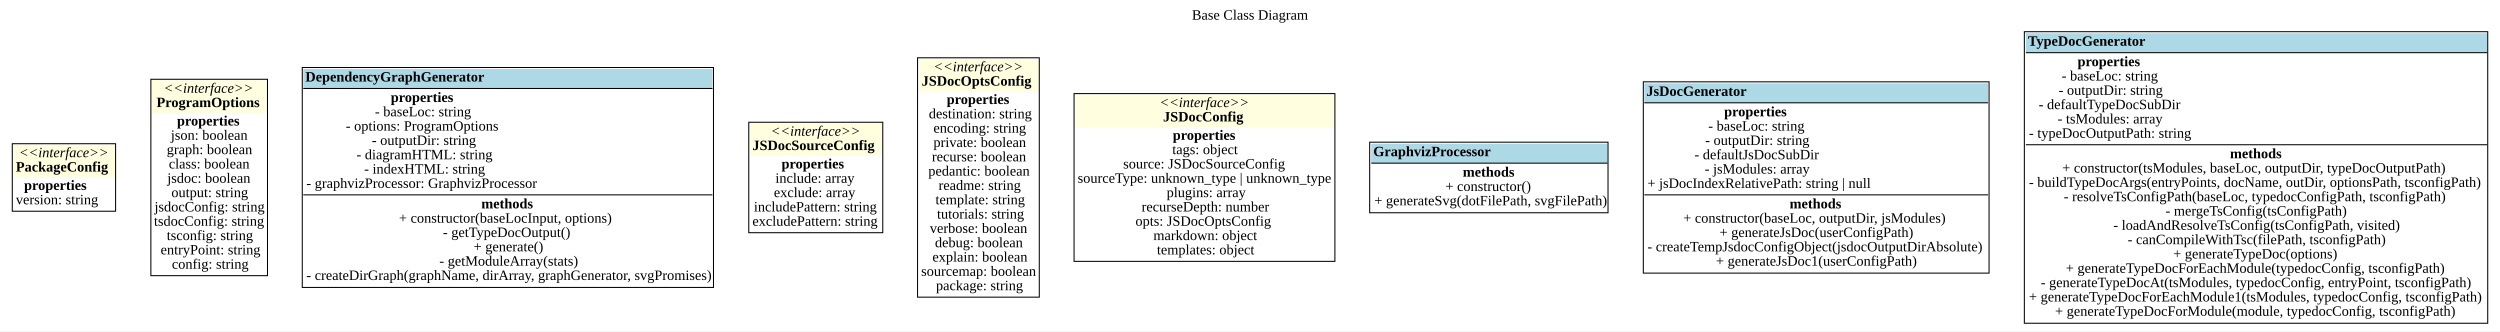
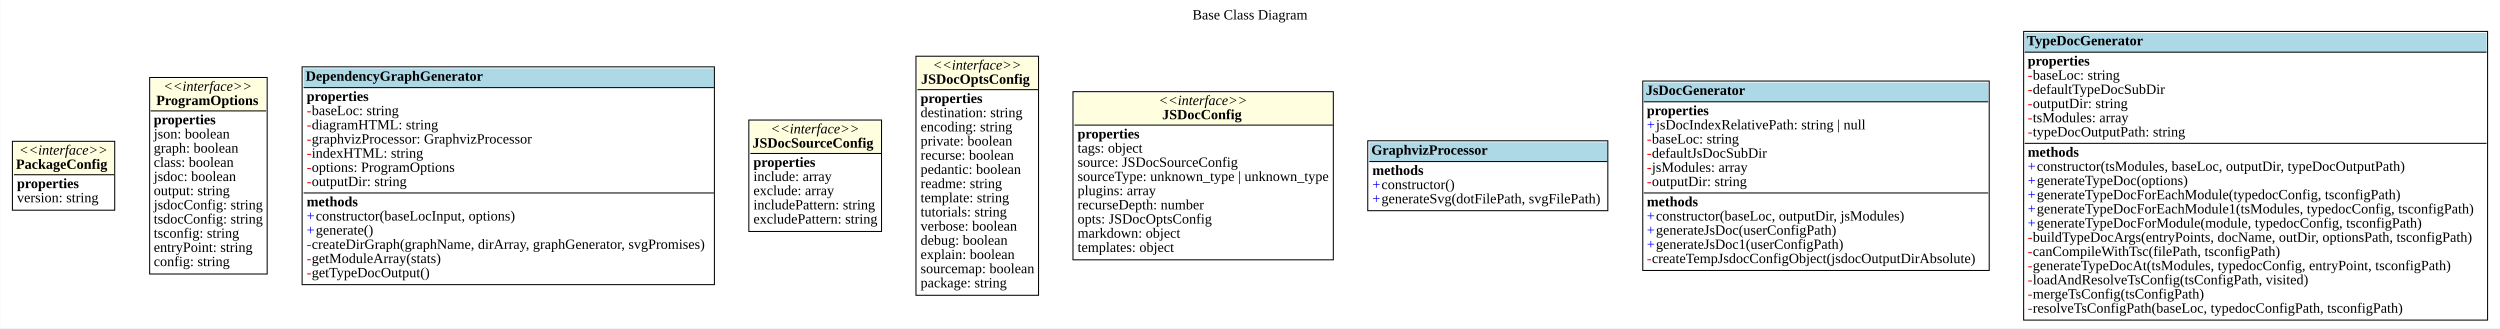
- <svg xmlns="http://www.w3.org/2000/svg" width="2444pt" height="324pt" viewBox="0.00 0.00 2444.00 324.00">
+ <svg xmlns="http://www.w3.org/2000/svg" width="2468pt" height="324pt" viewBox="0.00 0.00 2467.50 324.00">
  <g id="graph0" class="graph" transform="scale(1 1) rotate(0) translate(4 320)">
-     <polygon fill="white" stroke="transparent" points="-4,4 -4,-320 2440,-320 2440,4 -4,4" />
-     <text text-anchor="middle" x="1218" y="-300.8" font-family="Times New Roman,serif" font-size="14.00">Base Class Diagram</text>
+     <polygon fill="white" stroke="transparent" points="-4,4 -4,-320 2463.5,-320 2463.5,4 -4,4" />
+     <text text-anchor="middle" x="1229.75" y="-300.8" font-family="Times New Roman,serif" font-size="14.00">Base Class Diagram</text>
    <g id="node1" class="node">
-       <polygon fill="lightyellow" stroke="transparent" points="9.5,-146.5 9.5,-178.5 108.5,-178.5 108.5,-146.5 9.5,-146.5" />
-       <text text-anchor="start" x="14.5" y="-166.3" font-family="Times New Roman,serif" font-style="italic" font-size="14.00">&lt;&lt;interface&gt;&gt;</text>
-       <text text-anchor="start" x="11.5" y="-152.3" font-family="Times New Roman,serif" font-weight="bold" font-size="14.00">PackageConfig</text>
-       <text text-anchor="start" x="19.5" y="-134.3" font-family="Times New Roman,serif" font-weight="bold" font-size="14.00">properties</text>
-       <text text-anchor="start" x="11.5" y="-120.3" font-family="Times New Roman,serif" font-size="14.00">version: string</text>
-       <polygon fill="none" stroke="black" points="8,-113.5 8,-179.5 109,-179.5 109,-113.5 8,-113.5" />
+       <polygon fill="lightyellow" stroke="transparent" points="9.5,-147.5 9.5,-179.5 108.5,-179.5 108.5,-147.5 9.5,-147.5" />
+       <text text-anchor="start" x="14.5" y="-167.3" font-family="Times New Roman,serif" font-style="italic" font-size="14.00">&lt;&lt;interface&gt;&gt;</text>
+       <text text-anchor="start" x="11.5" y="-153.3" font-family="Times New Roman,serif" font-weight="bold" font-size="14.00">PackageConfig</text>
+       <polyline fill="none" stroke="black" points="108.5,-147.5 9.5,-147.5 " />
+       <text text-anchor="start" x="12.5" y="-134.3" font-family="Times New Roman,serif" font-weight="bold" font-size="14.00">properties</text>
+       <text text-anchor="start" x="12.5" y="-120.3" font-family="Times New Roman,serif" font-size="14.00">version: string</text>
+       <polygon fill="none" stroke="black" points="8,-112.5 8,-180.5 109,-180.5 109,-112.5 8,-112.5" />
    </g>
    <g id="node2" class="node">
-       <polygon fill="lightyellow" stroke="transparent" points="144.5,-209.5 144.5,-241.5 256.5,-241.5 256.5,-209.5 144.5,-209.5" />
-       <text text-anchor="start" x="156" y="-229.3" font-family="Times New Roman,serif" font-style="italic" font-size="14.00">&lt;&lt;interface&gt;&gt;</text>
-       <text text-anchor="start" x="149" y="-215.3" font-family="Times New Roman,serif" font-weight="bold" font-size="14.00">ProgramOptions</text>
-       <text text-anchor="start" x="169" y="-197.3" font-family="Times New Roman,serif" font-weight="bold" font-size="14.00">properties</text>
-       <text text-anchor="start" x="163" y="-183.3" font-family="Times New Roman,serif" font-size="14.00">json: boolean</text>
-       <text text-anchor="start" x="159" y="-169.3" font-family="Times New Roman,serif" font-size="14.00">graph: boolean</text>
-       <text text-anchor="start" x="161" y="-155.3" font-family="Times New Roman,serif" font-size="14.00">class: boolean</text>
-       <text text-anchor="start" x="159.5" y="-141.3" font-family="Times New Roman,serif" font-size="14.00">jsdoc: boolean</text>
-       <text text-anchor="start" x="163.5" y="-127.3" font-family="Times New Roman,serif" font-size="14.00">output: string</text>
-       <text text-anchor="start" x="147" y="-113.3" font-family="Times New Roman,serif" font-size="14.00">jsdocConfig: string</text>
-       <text text-anchor="start" x="146.5" y="-99.3" font-family="Times New Roman,serif" font-size="14.00">tsdocConfig: string</text>
-       <text text-anchor="start" x="159" y="-85.3" font-family="Times New Roman,serif" font-size="14.00">tsconfig: string</text>
-       <text text-anchor="start" x="153" y="-71.3" font-family="Times New Roman,serif" font-size="14.00">entryPoint: string</text>
-       <text text-anchor="start" x="164" y="-57.3" font-family="Times New Roman,serif" font-size="14.00">config: string</text>
-       <polygon fill="none" stroke="black" points="143.5,-50.5 143.5,-242.5 257.5,-242.5 257.5,-50.5 143.5,-50.5" />
+       <polygon fill="lightyellow" stroke="transparent" points="144.5,-210.5 144.5,-242.5 258.5,-242.5 258.5,-210.5 144.5,-210.5" />
+       <text text-anchor="start" x="157" y="-230.3" font-family="Times New Roman,serif" font-style="italic" font-size="14.00">&lt;&lt;interface&gt;&gt;</text>
+       <text text-anchor="start" x="150" y="-216.3" font-family="Times New Roman,serif" font-weight="bold" font-size="14.00">ProgramOptions</text>
+       <polyline fill="none" stroke="black" points="258.5,-210.5 144.5,-210.5 " />
+       <text text-anchor="start" x="147.5" y="-197.3" font-family="Times New Roman,serif" font-weight="bold" font-size="14.00">properties</text>
+       <text text-anchor="start" x="147.5" y="-183.3" font-family="Times New Roman,serif" font-size="14.00">json: boolean</text>
+       <text text-anchor="start" x="147.5" y="-169.3" font-family="Times New Roman,serif" font-size="14.00">graph: boolean</text>
+       <text text-anchor="start" x="147.5" y="-155.3" font-family="Times New Roman,serif" font-size="14.00">class: boolean</text>
+       <text text-anchor="start" x="147.5" y="-141.3" font-family="Times New Roman,serif" font-size="14.00">jsdoc: boolean</text>
+       <text text-anchor="start" x="147.5" y="-127.3" font-family="Times New Roman,serif" font-size="14.00">output: string</text>
+       <text text-anchor="start" x="147.5" y="-113.3" font-family="Times New Roman,serif" font-size="14.00">jsdocConfig: string</text>
+       <text text-anchor="start" x="147.5" y="-99.3" font-family="Times New Roman,serif" font-size="14.00">tsdocConfig: string</text>
+       <text text-anchor="start" x="147.5" y="-85.3" font-family="Times New Roman,serif" font-size="14.00">tsconfig: string</text>
+       <text text-anchor="start" x="147.5" y="-71.3" font-family="Times New Roman,serif" font-size="14.00">entryPoint: string</text>
+       <text text-anchor="start" x="147.5" y="-57.3" font-family="Times New Roman,serif" font-size="14.00">config: string</text>
+       <polygon fill="none" stroke="black" points="143.5,-49.5 143.5,-243.5 259.5,-243.5 259.5,-49.5 143.5,-49.5" />
    </g>
    <g id="node3" class="node">
-       <polygon fill="lightblue" stroke="transparent" points="292.5,-233.5 292.5,-252.5 692.5,-252.5 692.5,-233.5 292.5,-233.5" />
-       <text text-anchor="start" x="294.5" y="-240.3" font-family="Times New Roman,serif" font-weight="bold" font-size="14.00">DependencyGraphGenerator</text>
-       <polyline fill="none" stroke="black" points="692.5,-233.5 292.5,-233.5 " />
-       <text text-anchor="start" x="378" y="-220.3" font-family="Times New Roman,serif" font-weight="bold" font-size="14.00">properties</text>
-       <text text-anchor="start" x="362.5" y="-206.3" font-family="Times New Roman,serif" font-size="14.00">- baseLoc: string</text>
-       <text text-anchor="start" x="334" y="-192.3" font-family="Times New Roman,serif" font-size="14.00">- options: ProgramOptions</text>
-       <text text-anchor="start" x="359.5" y="-178.3" font-family="Times New Roman,serif" font-size="14.00">- outputDir: string</text>
-       <text text-anchor="start" x="344.5" y="-164.3" font-family="Times New Roman,serif" font-size="14.00">- diagramHTML: string</text>
-       <text text-anchor="start" x="352" y="-150.3" font-family="Times New Roman,serif" font-size="14.00">- indexHTML: string</text>
-       <text text-anchor="start" x="295.5" y="-136.3" font-family="Times New Roman,serif" font-size="14.00">- graphvizProcessor: GraphvizProcessor</text>
-       <polyline fill="none" stroke="black" points="692.5,-129.5 292.5,-129.5 " />
-       <text text-anchor="start" x="466.5" y="-116.3" font-family="Times New Roman,serif" font-weight="bold" font-size="14.00">methods</text>
-       <text text-anchor="start" x="386" y="-102.3" font-family="Times New Roman,serif" font-size="14.00">+ constructor(baseLocInput, options)</text>
-       <text text-anchor="start" x="429" y="-88.3" font-family="Times New Roman,serif" font-size="14.00">- getTypeDocOutput()</text>
-       <text text-anchor="start" x="459" y="-74.3" font-family="Times New Roman,serif" font-size="14.00">+ generate()</text>
-       <text text-anchor="start" x="425.5" y="-60.3" font-family="Times New Roman,serif" font-size="14.00">- getModuleArray(stats)</text>
-       <text text-anchor="start" x="295.5" y="-46.3" font-family="Times New Roman,serif" font-size="14.00">- createDirGraph(graphName, dirArray, graphGenerator, svgPromises)</text>
-       <polygon fill="none" stroke="black" points="291.5,-39 291.5,-254 693.5,-254 693.5,-39 291.5,-39" />
+       <polygon fill="lightblue" stroke="transparent" points="295.5,-233.5 295.5,-252.5 700.5,-252.5 700.5,-233.5 295.5,-233.5" />
+       <text text-anchor="start" x="297.5" y="-240.3" font-family="Times New Roman,serif" font-weight="bold" font-size="14.00">DependencyGraphGenerator</text>
+       <polyline fill="none" stroke="black" points="700.5,-233.5 295.5,-233.5 " />
+       <text text-anchor="start" x="298.5" y="-220.3" font-family="Times New Roman,serif" font-weight="bold" font-size="14.00">properties</text>
+       <text text-anchor="start" x="298.5" y="-206.3" font-family="Times New Roman,serif" font-size="14.00" fill="red">-</text>
+       <text text-anchor="start" x="303.5" y="-206.3" font-family="Times New Roman,serif" font-size="14.00">  baseLoc: string</text>
+       <text text-anchor="start" x="298.5" y="-192.3" font-family="Times New Roman,serif" font-size="14.00" fill="red">-</text>
+       <text text-anchor="start" x="303.5" y="-192.3" font-family="Times New Roman,serif" font-size="14.00">  diagramHTML: string</text>
+       <text text-anchor="start" x="298.5" y="-178.3" font-family="Times New Roman,serif" font-size="14.00" fill="red">-</text>
+       <text text-anchor="start" x="303.5" y="-178.3" font-family="Times New Roman,serif" font-size="14.00">  graphvizProcessor: GraphvizProcessor</text>
+       <text text-anchor="start" x="298.5" y="-164.3" font-family="Times New Roman,serif" font-size="14.00" fill="red">-</text>
+       <text text-anchor="start" x="303.5" y="-164.3" font-family="Times New Roman,serif" font-size="14.00">  indexHTML: string</text>
+       <text text-anchor="start" x="298.5" y="-150.3" font-family="Times New Roman,serif" font-size="14.00" fill="red">-</text>
+       <text text-anchor="start" x="303.5" y="-150.3" font-family="Times New Roman,serif" font-size="14.00">  options: ProgramOptions</text>
+       <text text-anchor="start" x="298.5" y="-136.3" font-family="Times New Roman,serif" font-size="14.00" fill="red">-</text>
+       <text text-anchor="start" x="303.5" y="-136.3" font-family="Times New Roman,serif" font-size="14.00">  outputDir: string</text>
+       <polyline fill="none" stroke="black" points="700.5,-129.5 295.5,-129.5 " />
+       <text text-anchor="start" x="298.5" y="-116.3" font-family="Times New Roman,serif" font-weight="bold" font-size="14.00">methods</text>
+       <text text-anchor="start" x="298.5" y="-102.3" font-family="Times New Roman,serif" font-size="14.00" fill="blue">+</text>
+       <text text-anchor="start" x="307.5" y="-102.3" font-family="Times New Roman,serif" font-size="14.00">  constructor(baseLocInput, options)</text>
+       <text text-anchor="start" x="298.5" y="-88.3" font-family="Times New Roman,serif" font-size="14.00" fill="blue">+</text>
+       <text text-anchor="start" x="307.5" y="-88.3" font-family="Times New Roman,serif" font-size="14.00">  generate()</text>
+       <text text-anchor="start" x="298.5" y="-74.3" font-family="Times New Roman,serif" font-size="14.00" fill="red">-</text>
+       <text text-anchor="start" x="303.5" y="-74.3" font-family="Times New Roman,serif" font-size="14.00">  createDirGraph(graphName, dirArray, graphGenerator, svgPromises)</text>
+       <text text-anchor="start" x="298.5" y="-60.3" font-family="Times New Roman,serif" font-size="14.00" fill="red">-</text>
+       <text text-anchor="start" x="303.5" y="-60.3" font-family="Times New Roman,serif" font-size="14.00">  getModuleArray(stats)</text>
+       <text text-anchor="start" x="298.5" y="-46.3" font-family="Times New Roman,serif" font-size="14.00" fill="red">-</text>
+       <text text-anchor="start" x="303.5" y="-46.3" font-family="Times New Roman,serif" font-size="14.00">  getTypeDocOutput()</text>
+       <polygon fill="none" stroke="black" points="294,-39 294,-254 701,-254 701,-39 294,-39" />
    </g>
    <g id="node4" class="node">
-       <polygon fill="lightyellow" stroke="transparent" points="729.5,-167.5 729.5,-199.5 858.5,-199.5 858.5,-167.5 729.5,-167.5" />
-       <text text-anchor="start" x="749.5" y="-187.3" font-family="Times New Roman,serif" font-style="italic" font-size="14.00">&lt;&lt;interface&gt;&gt;</text>
-       <text text-anchor="start" x="731.5" y="-173.3" font-family="Times New Roman,serif" font-weight="bold" font-size="14.00">JSDocSourceConfig</text>
-       <text text-anchor="start" x="760" y="-155.3" font-family="Times New Roman,serif" font-weight="bold" font-size="14.00">properties</text>
-       <text text-anchor="start" x="754" y="-141.3" font-family="Times New Roman,serif" font-size="14.00">include: array</text>
-       <text text-anchor="start" x="752.5" y="-127.3" font-family="Times New Roman,serif" font-size="14.00">exclude: array</text>
-       <text text-anchor="start" x="733" y="-113.3" font-family="Times New Roman,serif" font-size="14.00">includePattern: string</text>
-       <text text-anchor="start" x="731.5" y="-99.3" font-family="Times New Roman,serif" font-size="14.00">excludePattern: string</text>
-       <polygon fill="none" stroke="black" points="728,-92.5 728,-200.5 859,-200.5 859,-92.5 728,-92.5" />
+       <polygon fill="lightyellow" stroke="transparent" points="736.5,-168.5 736.5,-200.5 865.5,-200.5 865.5,-168.5 736.5,-168.5" />
+       <text text-anchor="start" x="756.5" y="-188.3" font-family="Times New Roman,serif" font-style="italic" font-size="14.00">&lt;&lt;interface&gt;&gt;</text>
+       <text text-anchor="start" x="738.5" y="-174.3" font-family="Times New Roman,serif" font-weight="bold" font-size="14.00">JSDocSourceConfig</text>
+       <polyline fill="none" stroke="black" points="865.5,-168.5 736.5,-168.5 " />
+       <text text-anchor="start" x="739.5" y="-155.3" font-family="Times New Roman,serif" font-weight="bold" font-size="14.00">properties</text>
+       <text text-anchor="start" x="739.5" y="-141.3" font-family="Times New Roman,serif" font-size="14.00">include: array</text>
+       <text text-anchor="start" x="739.5" y="-127.3" font-family="Times New Roman,serif" font-size="14.00">exclude: array</text>
+       <text text-anchor="start" x="739.5" y="-113.3" font-family="Times New Roman,serif" font-size="14.00">includePattern: string</text>
+       <text text-anchor="start" x="739.5" y="-99.3" font-family="Times New Roman,serif" font-size="14.00">excludePattern: string</text>
+       <polygon fill="none" stroke="black" points="735,-91.5 735,-201.5 866,-201.5 866,-91.5 735,-91.5" />
    </g>
    <g id="node5" class="node">
-       <polygon fill="lightyellow" stroke="transparent" points="894.5,-230.5 894.5,-262.5 1011.5,-262.5 1011.5,-230.5 894.5,-230.5" />
-       <text text-anchor="start" x="908.5" y="-250.3" font-family="Times New Roman,serif" font-style="italic" font-size="14.00">&lt;&lt;interface&gt;&gt;</text>
-       <text text-anchor="start" x="897" y="-236.3" font-family="Times New Roman,serif" font-weight="bold" font-size="14.00">JSDocOptsConfig</text>
-       <text text-anchor="start" x="921.5" y="-218.3" font-family="Times New Roman,serif" font-weight="bold" font-size="14.00">properties</text>
-       <text text-anchor="start" x="904" y="-204.3" font-family="Times New Roman,serif" font-size="14.00">destination: string</text>
-       <text text-anchor="start" x="908.5" y="-190.3" font-family="Times New Roman,serif" font-size="14.00">encoding: string</text>
-       <text text-anchor="start" x="908.5" y="-176.3" font-family="Times New Roman,serif" font-size="14.00">private: boolean</text>
-       <text text-anchor="start" x="907" y="-162.3" font-family="Times New Roman,serif" font-size="14.00">recurse: boolean</text>
-       <text text-anchor="start" x="903.5" y="-148.3" font-family="Times New Roman,serif" font-size="14.00">pedantic: boolean</text>
-       <text text-anchor="start" x="913.5" y="-134.3" font-family="Times New Roman,serif" font-size="14.00">readme: string</text>
-       <text text-anchor="start" x="910.5" y="-120.3" font-family="Times New Roman,serif" font-size="14.00">template: string</text>
-       <text text-anchor="start" x="912" y="-106.3" font-family="Times New Roman,serif" font-size="14.00">tutorials: string</text>
-       <text text-anchor="start" x="905" y="-92.3" font-family="Times New Roman,serif" font-size="14.00">verbose: boolean</text>
-       <text text-anchor="start" x="910" y="-78.3" font-family="Times New Roman,serif" font-size="14.00">debug: boolean</text>
-       <text text-anchor="start" x="907.5" y="-64.3" font-family="Times New Roman,serif" font-size="14.00">explain: boolean</text>
-       <text text-anchor="start" x="896.5" y="-50.3" font-family="Times New Roman,serif" font-size="14.00">sourcemap: boolean</text>
-       <text text-anchor="start" x="911" y="-36.3" font-family="Times New Roman,serif" font-size="14.00">package: string</text>
-       <polygon fill="none" stroke="black" points="893,-29.5 893,-263.5 1012,-263.5 1012,-29.5 893,-29.5" />
+       <polygon fill="lightyellow" stroke="transparent" points="901.5,-231.5 901.5,-263.5 1020.5,-263.5 1020.5,-231.5 901.5,-231.5" />
+       <text text-anchor="start" x="916.5" y="-251.3" font-family="Times New Roman,serif" font-style="italic" font-size="14.00">&lt;&lt;interface&gt;&gt;</text>
+       <text text-anchor="start" x="905" y="-237.3" font-family="Times New Roman,serif" font-weight="bold" font-size="14.00">JSDocOptsConfig</text>
+       <polyline fill="none" stroke="black" points="1020.5,-231.5 901.5,-231.5 " />
+       <text text-anchor="start" x="904.5" y="-218.3" font-family="Times New Roman,serif" font-weight="bold" font-size="14.00">properties</text>
+       <text text-anchor="start" x="904.5" y="-204.3" font-family="Times New Roman,serif" font-size="14.00">destination: string</text>
+       <text text-anchor="start" x="904.5" y="-190.3" font-family="Times New Roman,serif" font-size="14.00">encoding: string</text>
+       <text text-anchor="start" x="904.5" y="-176.3" font-family="Times New Roman,serif" font-size="14.00">private: boolean</text>
+       <text text-anchor="start" x="904.5" y="-162.3" font-family="Times New Roman,serif" font-size="14.00">recurse: boolean</text>
+       <text text-anchor="start" x="904.5" y="-148.3" font-family="Times New Roman,serif" font-size="14.00">pedantic: boolean</text>
+       <text text-anchor="start" x="904.5" y="-134.3" font-family="Times New Roman,serif" font-size="14.00">readme: string</text>
+       <text text-anchor="start" x="904.5" y="-120.3" font-family="Times New Roman,serif" font-size="14.00">template: string</text>
+       <text text-anchor="start" x="904.5" y="-106.3" font-family="Times New Roman,serif" font-size="14.00">tutorials: string</text>
+       <text text-anchor="start" x="904.5" y="-92.3" font-family="Times New Roman,serif" font-size="14.00">verbose: boolean</text>
+       <text text-anchor="start" x="904.5" y="-78.3" font-family="Times New Roman,serif" font-size="14.00">debug: boolean</text>
+       <text text-anchor="start" x="904.5" y="-64.3" font-family="Times New Roman,serif" font-size="14.00">explain: boolean</text>
+       <text text-anchor="start" x="904.5" y="-50.3" font-family="Times New Roman,serif" font-size="14.00">sourcemap: boolean</text>
+       <text text-anchor="start" x="904.5" y="-36.3" font-family="Times New Roman,serif" font-size="14.00">package: string</text>
+       <polygon fill="none" stroke="black" points="900,-28.5 900,-264.5 1021,-264.5 1021,-28.5 900,-28.5" />
    </g>
    <g id="node6" class="node">
-       <polygon fill="lightyellow" stroke="transparent" points="1047.5,-195.5 1047.5,-227.5 1300.5,-227.5 1300.5,-195.5 1047.5,-195.5" />
-       <text text-anchor="start" x="1129.5" y="-215.3" font-family="Times New Roman,serif" font-style="italic" font-size="14.00">&lt;&lt;interface&gt;&gt;</text>
-       <text text-anchor="start" x="1133" y="-201.3" font-family="Times New Roman,serif" font-weight="bold" font-size="14.00">JSDocConfig</text>
-       <text text-anchor="start" x="1142.5" y="-183.3" font-family="Times New Roman,serif" font-weight="bold" font-size="14.00">properties</text>
-       <text text-anchor="start" x="1142" y="-169.3" font-family="Times New Roman,serif" font-size="14.00">tags: object</text>
-       <text text-anchor="start" x="1094" y="-155.3" font-family="Times New Roman,serif" font-size="14.00">source: JSDocSourceConfig</text>
-       <text text-anchor="start" x="1049.5" y="-141.3" font-family="Times New Roman,serif" font-size="14.00">sourceType: unknown_type | unknown_type</text>
-       <text text-anchor="start" x="1136.5" y="-127.3" font-family="Times New Roman,serif" font-size="14.00">plugins: array</text>
-       <text text-anchor="start" x="1112" y="-113.3" font-family="Times New Roman,serif" font-size="14.00">recurseDepth: number</text>
-       <text text-anchor="start" x="1106" y="-99.3" font-family="Times New Roman,serif" font-size="14.00">opts: JSDocOptsConfig</text>
-       <text text-anchor="start" x="1123.5" y="-85.3" font-family="Times New Roman,serif" font-size="14.00">markdown: object</text>
-       <text text-anchor="start" x="1127" y="-71.3" font-family="Times New Roman,serif" font-size="14.00">templates: object</text>
-       <polygon fill="none" stroke="black" points="1046,-64.5 1046,-228.5 1301,-228.5 1301,-64.5 1046,-64.5" />
+       <polygon fill="lightyellow" stroke="transparent" points="1056.5,-196.5 1056.5,-228.5 1311.5,-228.5 1311.5,-196.5 1056.5,-196.5" />
+       <text text-anchor="start" x="1139.5" y="-216.3" font-family="Times New Roman,serif" font-style="italic" font-size="14.00">&lt;&lt;interface&gt;&gt;</text>
+       <text text-anchor="start" x="1143" y="-202.3" font-family="Times New Roman,serif" font-weight="bold" font-size="14.00">JSDocConfig</text>
+       <polyline fill="none" stroke="black" points="1311.5,-196.5 1056.5,-196.5 " />
+       <text text-anchor="start" x="1059.5" y="-183.3" font-family="Times New Roman,serif" font-weight="bold" font-size="14.00">properties</text>
+       <text text-anchor="start" x="1059.5" y="-169.3" font-family="Times New Roman,serif" font-size="14.00">tags: object</text>
+       <text text-anchor="start" x="1059.5" y="-155.3" font-family="Times New Roman,serif" font-size="14.00">source: JSDocSourceConfig</text>
+       <text text-anchor="start" x="1059.5" y="-141.3" font-family="Times New Roman,serif" font-size="14.00">sourceType: unknown_type | unknown_type</text>
+       <text text-anchor="start" x="1059.5" y="-127.3" font-family="Times New Roman,serif" font-size="14.00">plugins: array</text>
+       <text text-anchor="start" x="1059.5" y="-113.3" font-family="Times New Roman,serif" font-size="14.00">recurseDepth: number</text>
+       <text text-anchor="start" x="1059.5" y="-99.3" font-family="Times New Roman,serif" font-size="14.00">opts: JSDocOptsConfig</text>
+       <text text-anchor="start" x="1059.5" y="-85.3" font-family="Times New Roman,serif" font-size="14.00">markdown: object</text>
+       <text text-anchor="start" x="1059.5" y="-71.3" font-family="Times New Roman,serif" font-size="14.00">templates: object</text>
+       <polygon fill="none" stroke="black" points="1055,-63.5 1055,-229.5 1312,-229.5 1312,-63.5 1055,-63.5" />
    </g>
    <g id="node7" class="node">
-       <polygon fill="lightblue" stroke="transparent" points="1336.5,-160.5 1336.5,-179.5 1567.5,-179.5 1567.5,-160.5 1336.5,-160.5" />
-       <text text-anchor="start" x="1338.5" y="-167.3" font-family="Times New Roman,serif" font-weight="bold" font-size="14.00">GraphvizProcessor</text>
-       <polyline fill="none" stroke="black" points="1567.5,-160.5 1336.5,-160.5 " />
-       <text text-anchor="start" x="1426" y="-147.3" font-family="Times New Roman,serif" font-weight="bold" font-size="14.00">methods</text>
-       <text text-anchor="start" x="1409" y="-133.3" font-family="Times New Roman,serif" font-size="14.00">+ constructor()</text>
-       <text text-anchor="start" x="1339.5" y="-119.3" font-family="Times New Roman,serif" font-size="14.00">+ generateSvg(dotFilePath, svgFilePath)</text>
-       <polygon fill="none" stroke="black" points="1335,-112 1335,-181 1568,-181 1568,-112 1335,-112" />
+       <polygon fill="lightblue" stroke="transparent" points="1347.5,-160.5 1347.5,-179.5 1582.5,-179.5 1582.5,-160.5 1347.5,-160.5" />
+       <text text-anchor="start" x="1349.5" y="-167.3" font-family="Times New Roman,serif" font-weight="bold" font-size="14.00">GraphvizProcessor</text>
+       <polyline fill="none" stroke="black" points="1582.5,-160.5 1347.5,-160.5 " />
+       <text text-anchor="start" x="1350.5" y="-147.3" font-family="Times New Roman,serif" font-weight="bold" font-size="14.00">methods</text>
+       <text text-anchor="start" x="1350.5" y="-133.3" font-family="Times New Roman,serif" font-size="14.00" fill="blue">+</text>
+       <text text-anchor="start" x="1359.5" y="-133.3" font-family="Times New Roman,serif" font-size="14.00">  constructor()</text>
+       <text text-anchor="start" x="1350.5" y="-119.3" font-family="Times New Roman,serif" font-size="14.00" fill="blue">+</text>
+       <text text-anchor="start" x="1359.5" y="-119.3" font-family="Times New Roman,serif" font-size="14.00">  generateSvg(dotFilePath, svgFilePath)</text>
+       <polygon fill="none" stroke="black" points="1346,-112 1346,-181 1583,-181 1583,-112 1346,-112" />
    </g>
    <g id="node8" class="node">
-       <polygon fill="lightblue" stroke="transparent" points="1603.5,-219.5 1603.5,-238.5 1939.5,-238.5 1939.5,-219.5 1603.5,-219.5" />
-       <text text-anchor="start" x="1605.5" y="-226.3" font-family="Times New Roman,serif" font-weight="bold" font-size="14.00">JsDocGenerator</text>
-       <polyline fill="none" stroke="black" points="1939.5,-219.5 1603.5,-219.5 " />
-       <text text-anchor="start" x="1681.5" y="-206.3" font-family="Times New Roman,serif" font-weight="bold" font-size="14.00">properties</text>
-       <text text-anchor="start" x="1666" y="-192.3" font-family="Times New Roman,serif" font-size="14.00">- baseLoc: string</text>
-       <text text-anchor="start" x="1663" y="-178.3" font-family="Times New Roman,serif" font-size="14.00">- outputDir: string</text>
-       <text text-anchor="start" x="1652.5" y="-164.3" font-family="Times New Roman,serif" font-size="14.00">- defaultJsDocSubDir</text>
-       <text text-anchor="start" x="1662.5" y="-150.3" font-family="Times New Roman,serif" font-size="14.00">- jsModules: array</text>
-       <text text-anchor="start" x="1606.5" y="-136.3" font-family="Times New Roman,serif" font-size="14.00">+ jsDocIndexRelativePath: string | null</text>
-       <polyline fill="none" stroke="black" points="1939.5,-129.5 1603.5,-129.5 " />
-       <text text-anchor="start" x="1745.5" y="-116.3" font-family="Times New Roman,serif" font-weight="bold" font-size="14.00">methods</text>
-       <text text-anchor="start" x="1641.5" y="-102.3" font-family="Times New Roman,serif" font-size="14.00">+ constructor(baseLoc, outputDir, jsModules)</text>
-       <text text-anchor="start" x="1677" y="-88.3" font-family="Times New Roman,serif" font-size="14.00">+ generateJsDoc(userConfigPath)</text>
-       <text text-anchor="start" x="1606.5" y="-74.3" font-family="Times New Roman,serif" font-size="14.00">- createTempJsdocConfigObject(jsdocOutputDirAbsolute)</text>
-       <text text-anchor="start" x="1673.5" y="-60.3" font-family="Times New Roman,serif" font-size="14.00">+ generateJsDoc1(userConfigPath)</text>
-       <polygon fill="none" stroke="black" points="1602.5,-53 1602.5,-240 1940.5,-240 1940.5,-53 1602.5,-53" />
+       <polygon fill="lightblue" stroke="transparent" points="1618.5,-219.5 1618.5,-238.5 1958.5,-238.5 1958.5,-219.5 1618.5,-219.5" />
+       <text text-anchor="start" x="1620.5" y="-226.3" font-family="Times New Roman,serif" font-weight="bold" font-size="14.00">JsDocGenerator</text>
+       <polyline fill="none" stroke="black" points="1958.5,-219.5 1618.5,-219.5 " />
+       <text text-anchor="start" x="1621.5" y="-206.3" font-family="Times New Roman,serif" font-weight="bold" font-size="14.00">properties</text>
+       <text text-anchor="start" x="1621.5" y="-192.3" font-family="Times New Roman,serif" font-size="14.00" fill="blue">+</text>
+       <text text-anchor="start" x="1630.5" y="-192.3" font-family="Times New Roman,serif" font-size="14.00">  jsDocIndexRelativePath: string | null</text>
+       <text text-anchor="start" x="1621.5" y="-178.3" font-family="Times New Roman,serif" font-size="14.00" fill="red">-</text>
+       <text text-anchor="start" x="1626.5" y="-178.3" font-family="Times New Roman,serif" font-size="14.00">  baseLoc: string</text>
+       <text text-anchor="start" x="1621.5" y="-164.3" font-family="Times New Roman,serif" font-size="14.00" fill="red">-</text>
+       <text text-anchor="start" x="1626.5" y="-164.3" font-family="Times New Roman,serif" font-size="14.00">  defaultJsDocSubDir</text>
+       <text text-anchor="start" x="1621.5" y="-150.3" font-family="Times New Roman,serif" font-size="14.00" fill="red">-</text>
+       <text text-anchor="start" x="1626.5" y="-150.3" font-family="Times New Roman,serif" font-size="14.00">  jsModules: array</text>
+       <text text-anchor="start" x="1621.5" y="-136.3" font-family="Times New Roman,serif" font-size="14.00" fill="red">-</text>
+       <text text-anchor="start" x="1626.5" y="-136.3" font-family="Times New Roman,serif" font-size="14.00">  outputDir: string</text>
+       <polyline fill="none" stroke="black" points="1958.5,-129.5 1618.5,-129.5 " />
+       <text text-anchor="start" x="1621.5" y="-116.3" font-family="Times New Roman,serif" font-weight="bold" font-size="14.00">methods</text>
+       <text text-anchor="start" x="1621.5" y="-102.3" font-family="Times New Roman,serif" font-size="14.00" fill="blue">+</text>
+       <text text-anchor="start" x="1630.5" y="-102.3" font-family="Times New Roman,serif" font-size="14.00">  constructor(baseLoc, outputDir, jsModules)</text>
+       <text text-anchor="start" x="1621.5" y="-88.3" font-family="Times New Roman,serif" font-size="14.00" fill="blue">+</text>
+       <text text-anchor="start" x="1630.5" y="-88.3" font-family="Times New Roman,serif" font-size="14.00">  generateJsDoc(userConfigPath)</text>
+       <text text-anchor="start" x="1621.5" y="-74.3" font-family="Times New Roman,serif" font-size="14.00" fill="blue">+</text>
+       <text text-anchor="start" x="1630.5" y="-74.3" font-family="Times New Roman,serif" font-size="14.00">  generateJsDoc1(userConfigPath)</text>
+       <text text-anchor="start" x="1621.5" y="-60.3" font-family="Times New Roman,serif" font-size="14.00" fill="red">-</text>
+       <text text-anchor="start" x="1626.5" y="-60.3" font-family="Times New Roman,serif" font-size="14.00">  createTempJsdocConfigObject(jsdocOutputDirAbsolute)</text>
+       <polygon fill="none" stroke="black" points="1617.5,-53 1617.5,-240 1959.5,-240 1959.5,-53 1617.5,-53" />
    </g>
    <g id="node9" class="node">
-       <polygon fill="lightblue" stroke="transparent" points="1976.5,-268.5 1976.5,-287.5 2427.5,-287.5 2427.5,-268.5 1976.5,-268.5" />
-       <text text-anchor="start" x="1978.5" y="-275.3" font-family="Times New Roman,serif" font-weight="bold" font-size="14.00">TypeDocGenerator</text>
-       <polyline fill="none" stroke="black" points="2427.5,-268.5 1976.5,-268.5 " />
-       <text text-anchor="start" x="2027" y="-255.3" font-family="Times New Roman,serif" font-weight="bold" font-size="14.00">properties</text>
-       <text text-anchor="start" x="2011.5" y="-241.3" font-family="Times New Roman,serif" font-size="14.00">- baseLoc: string</text>
-       <text text-anchor="start" x="2008.5" y="-227.3" font-family="Times New Roman,serif" font-size="14.00">- outputDir: string</text>
-       <text text-anchor="start" x="1989" y="-213.3" font-family="Times New Roman,serif" font-size="14.00">- defaultTypeDocSubDir</text>
-       <text text-anchor="start" x="2007.5" y="-199.3" font-family="Times New Roman,serif" font-size="14.00">- tsModules: array</text>
-       <text text-anchor="start" x="1979.5" y="-185.3" font-family="Times New Roman,serif" font-size="14.00">- typeDocOutputPath: string</text>
-       <polyline fill="none" stroke="black" points="2427.5,-178.5 1976.5,-178.5 " />
-       <text text-anchor="start" x="2176" y="-165.3" font-family="Times New Roman,serif" font-weight="bold" font-size="14.00">methods</text>
-       <text text-anchor="start" x="2012" y="-151.3" font-family="Times New Roman,serif" font-size="14.00">+ constructor(tsModules, baseLoc, outputDir, typeDocOutputPath)</text>
-       <text text-anchor="start" x="1979.5" y="-137.3" font-family="Times New Roman,serif" font-size="14.00">- buildTypeDocArgs(entryPoints, docName, outDir, optionsPath, tsconfigPath)</text>
-       <text text-anchor="start" x="2013.5" y="-123.3" font-family="Times New Roman,serif" font-size="14.00">- resolveTsConfigPath(baseLoc, typedocConfigPath, tsconfigPath)</text>
-       <text text-anchor="start" x="2113" y="-109.3" font-family="Times New Roman,serif" font-size="14.00">- mergeTsConfig(tsConfigPath)</text>
-       <text text-anchor="start" x="2062" y="-95.3" font-family="Times New Roman,serif" font-size="14.00">- loadAndResolveTsConfig(tsConfigPath, visited)</text>
-       <text text-anchor="start" x="2076" y="-81.3" font-family="Times New Roman,serif" font-size="14.00">- canCompileWithTsc(filePath, tsconfigPath)</text>
-       <text text-anchor="start" x="2120.5" y="-67.3" font-family="Times New Roman,serif" font-size="14.00">+ generateTypeDoc(options)</text>
-       <text text-anchor="start" x="2015.5" y="-53.3" font-family="Times New Roman,serif" font-size="14.00">+ generateTypeDocForEachModule(typedocConfig, tsconfigPath)</text>
-       <text text-anchor="start" x="1991" y="-39.3" font-family="Times New Roman,serif" font-size="14.00">- generateTypeDocAt(tsModules, typedocConfig, entryPoint, tsconfigPath)</text>
-       <text text-anchor="start" x="1979.5" y="-25.3" font-family="Times New Roman,serif" font-size="14.00">+ generateTypeDocForEachModule1(tsModules, typedocConfig, tsconfigPath)</text>
-       <text text-anchor="start" x="2005" y="-11.3" font-family="Times New Roman,serif" font-size="14.00">+ generateTypeDocForModule(module, typedocConfig, tsconfigPath)</text>
-       <polygon fill="none" stroke="black" points="1975,-4 1975,-289 2428,-289 2428,-4 1975,-4" />
+       <polygon fill="lightblue" stroke="transparent" points="1994.5,-268.5 1994.5,-287.5 2450.5,-287.5 2450.5,-268.5 1994.5,-268.5" />
+       <text text-anchor="start" x="1996.5" y="-275.3" font-family="Times New Roman,serif" font-weight="bold" font-size="14.00">TypeDocGenerator</text>
+       <polyline fill="none" stroke="black" points="2450.5,-268.5 1994.5,-268.5 " />
+       <text text-anchor="start" x="1997.5" y="-255.3" font-family="Times New Roman,serif" font-weight="bold" font-size="14.00">properties</text>
+       <text text-anchor="start" x="1997.5" y="-241.3" font-family="Times New Roman,serif" font-size="14.00" fill="red">-</text>
+       <text text-anchor="start" x="2002.5" y="-241.3" font-family="Times New Roman,serif" font-size="14.00">  baseLoc: string</text>
+       <text text-anchor="start" x="1997.5" y="-227.3" font-family="Times New Roman,serif" font-size="14.00" fill="red">-</text>
+       <text text-anchor="start" x="2002.5" y="-227.3" font-family="Times New Roman,serif" font-size="14.00">  defaultTypeDocSubDir</text>
+       <text text-anchor="start" x="1997.5" y="-213.3" font-family="Times New Roman,serif" font-size="14.00" fill="red">-</text>
+       <text text-anchor="start" x="2002.5" y="-213.3" font-family="Times New Roman,serif" font-size="14.00">  outputDir: string</text>
+       <text text-anchor="start" x="1997.5" y="-199.3" font-family="Times New Roman,serif" font-size="14.00" fill="red">-</text>
+       <text text-anchor="start" x="2002.5" y="-199.3" font-family="Times New Roman,serif" font-size="14.00">  tsModules: array</text>
+       <text text-anchor="start" x="1997.5" y="-185.3" font-family="Times New Roman,serif" font-size="14.00" fill="red">-</text>
+       <text text-anchor="start" x="2002.5" y="-185.3" font-family="Times New Roman,serif" font-size="14.00">  typeDocOutputPath: string</text>
+       <polyline fill="none" stroke="black" points="2450.5,-178.5 1994.5,-178.5 " />
+       <text text-anchor="start" x="1997.5" y="-165.3" font-family="Times New Roman,serif" font-weight="bold" font-size="14.00">methods</text>
+       <text text-anchor="start" x="1997.5" y="-151.3" font-family="Times New Roman,serif" font-size="14.00" fill="blue">+</text>
+       <text text-anchor="start" x="2006.5" y="-151.3" font-family="Times New Roman,serif" font-size="14.00">  constructor(tsModules, baseLoc, outputDir, typeDocOutputPath)</text>
+       <text text-anchor="start" x="1997.5" y="-137.3" font-family="Times New Roman,serif" font-size="14.00" fill="blue">+</text>
+       <text text-anchor="start" x="2006.5" y="-137.3" font-family="Times New Roman,serif" font-size="14.00">  generateTypeDoc(options)</text>
+       <text text-anchor="start" x="1997.5" y="-123.3" font-family="Times New Roman,serif" font-size="14.00" fill="blue">+</text>
+       <text text-anchor="start" x="2006.5" y="-123.3" font-family="Times New Roman,serif" font-size="14.00">  generateTypeDocForEachModule(typedocConfig, tsconfigPath)</text>
+       <text text-anchor="start" x="1997.5" y="-109.3" font-family="Times New Roman,serif" font-size="14.00" fill="blue">+</text>
+       <text text-anchor="start" x="2006.5" y="-109.3" font-family="Times New Roman,serif" font-size="14.00">  generateTypeDocForEachModule1(tsModules, typedocConfig, tsconfigPath)</text>
+       <text text-anchor="start" x="1997.5" y="-95.3" font-family="Times New Roman,serif" font-size="14.00" fill="blue">+</text>
+       <text text-anchor="start" x="2006.5" y="-95.3" font-family="Times New Roman,serif" font-size="14.00">  generateTypeDocForModule(module, typedocConfig, tsconfigPath)</text>
+       <text text-anchor="start" x="1997.5" y="-81.3" font-family="Times New Roman,serif" font-size="14.00" fill="red">-</text>
+       <text text-anchor="start" x="2002.5" y="-81.3" font-family="Times New Roman,serif" font-size="14.00">  buildTypeDocArgs(entryPoints, docName, outDir, optionsPath, tsconfigPath)</text>
+       <text text-anchor="start" x="1997.5" y="-67.3" font-family="Times New Roman,serif" font-size="14.00" fill="red">-</text>
+       <text text-anchor="start" x="2002.5" y="-67.3" font-family="Times New Roman,serif" font-size="14.00">  canCompileWithTsc(filePath, tsconfigPath)</text>
+       <text text-anchor="start" x="1997.5" y="-53.3" font-family="Times New Roman,serif" font-size="14.00" fill="red">-</text>
+       <text text-anchor="start" x="2002.5" y="-53.3" font-family="Times New Roman,serif" font-size="14.00">  generateTypeDocAt(tsModules, typedocConfig, entryPoint, tsconfigPath)</text>
+       <text text-anchor="start" x="1997.5" y="-39.3" font-family="Times New Roman,serif" font-size="14.00" fill="red">-</text>
+       <text text-anchor="start" x="2002.5" y="-39.3" font-family="Times New Roman,serif" font-size="14.00">  loadAndResolveTsConfig(tsConfigPath, visited)</text>
+       <text text-anchor="start" x="1997.5" y="-25.3" font-family="Times New Roman,serif" font-size="14.00" fill="red">-</text>
+       <text text-anchor="start" x="2002.5" y="-25.3" font-family="Times New Roman,serif" font-size="14.00">  mergeTsConfig(tsConfigPath)</text>
+       <text text-anchor="start" x="1997.5" y="-11.3" font-family="Times New Roman,serif" font-size="14.00" fill="red">-</text>
+       <text text-anchor="start" x="2002.5" y="-11.3" font-family="Times New Roman,serif" font-size="14.00">  resolveTsConfigPath(baseLoc, typedocConfigPath, tsconfigPath)</text>
+       <polygon fill="none" stroke="black" points="1993.5,-4 1993.5,-289 2451.5,-289 2451.5,-4 1993.5,-4" />
    </g>
  </g>
</svg>
